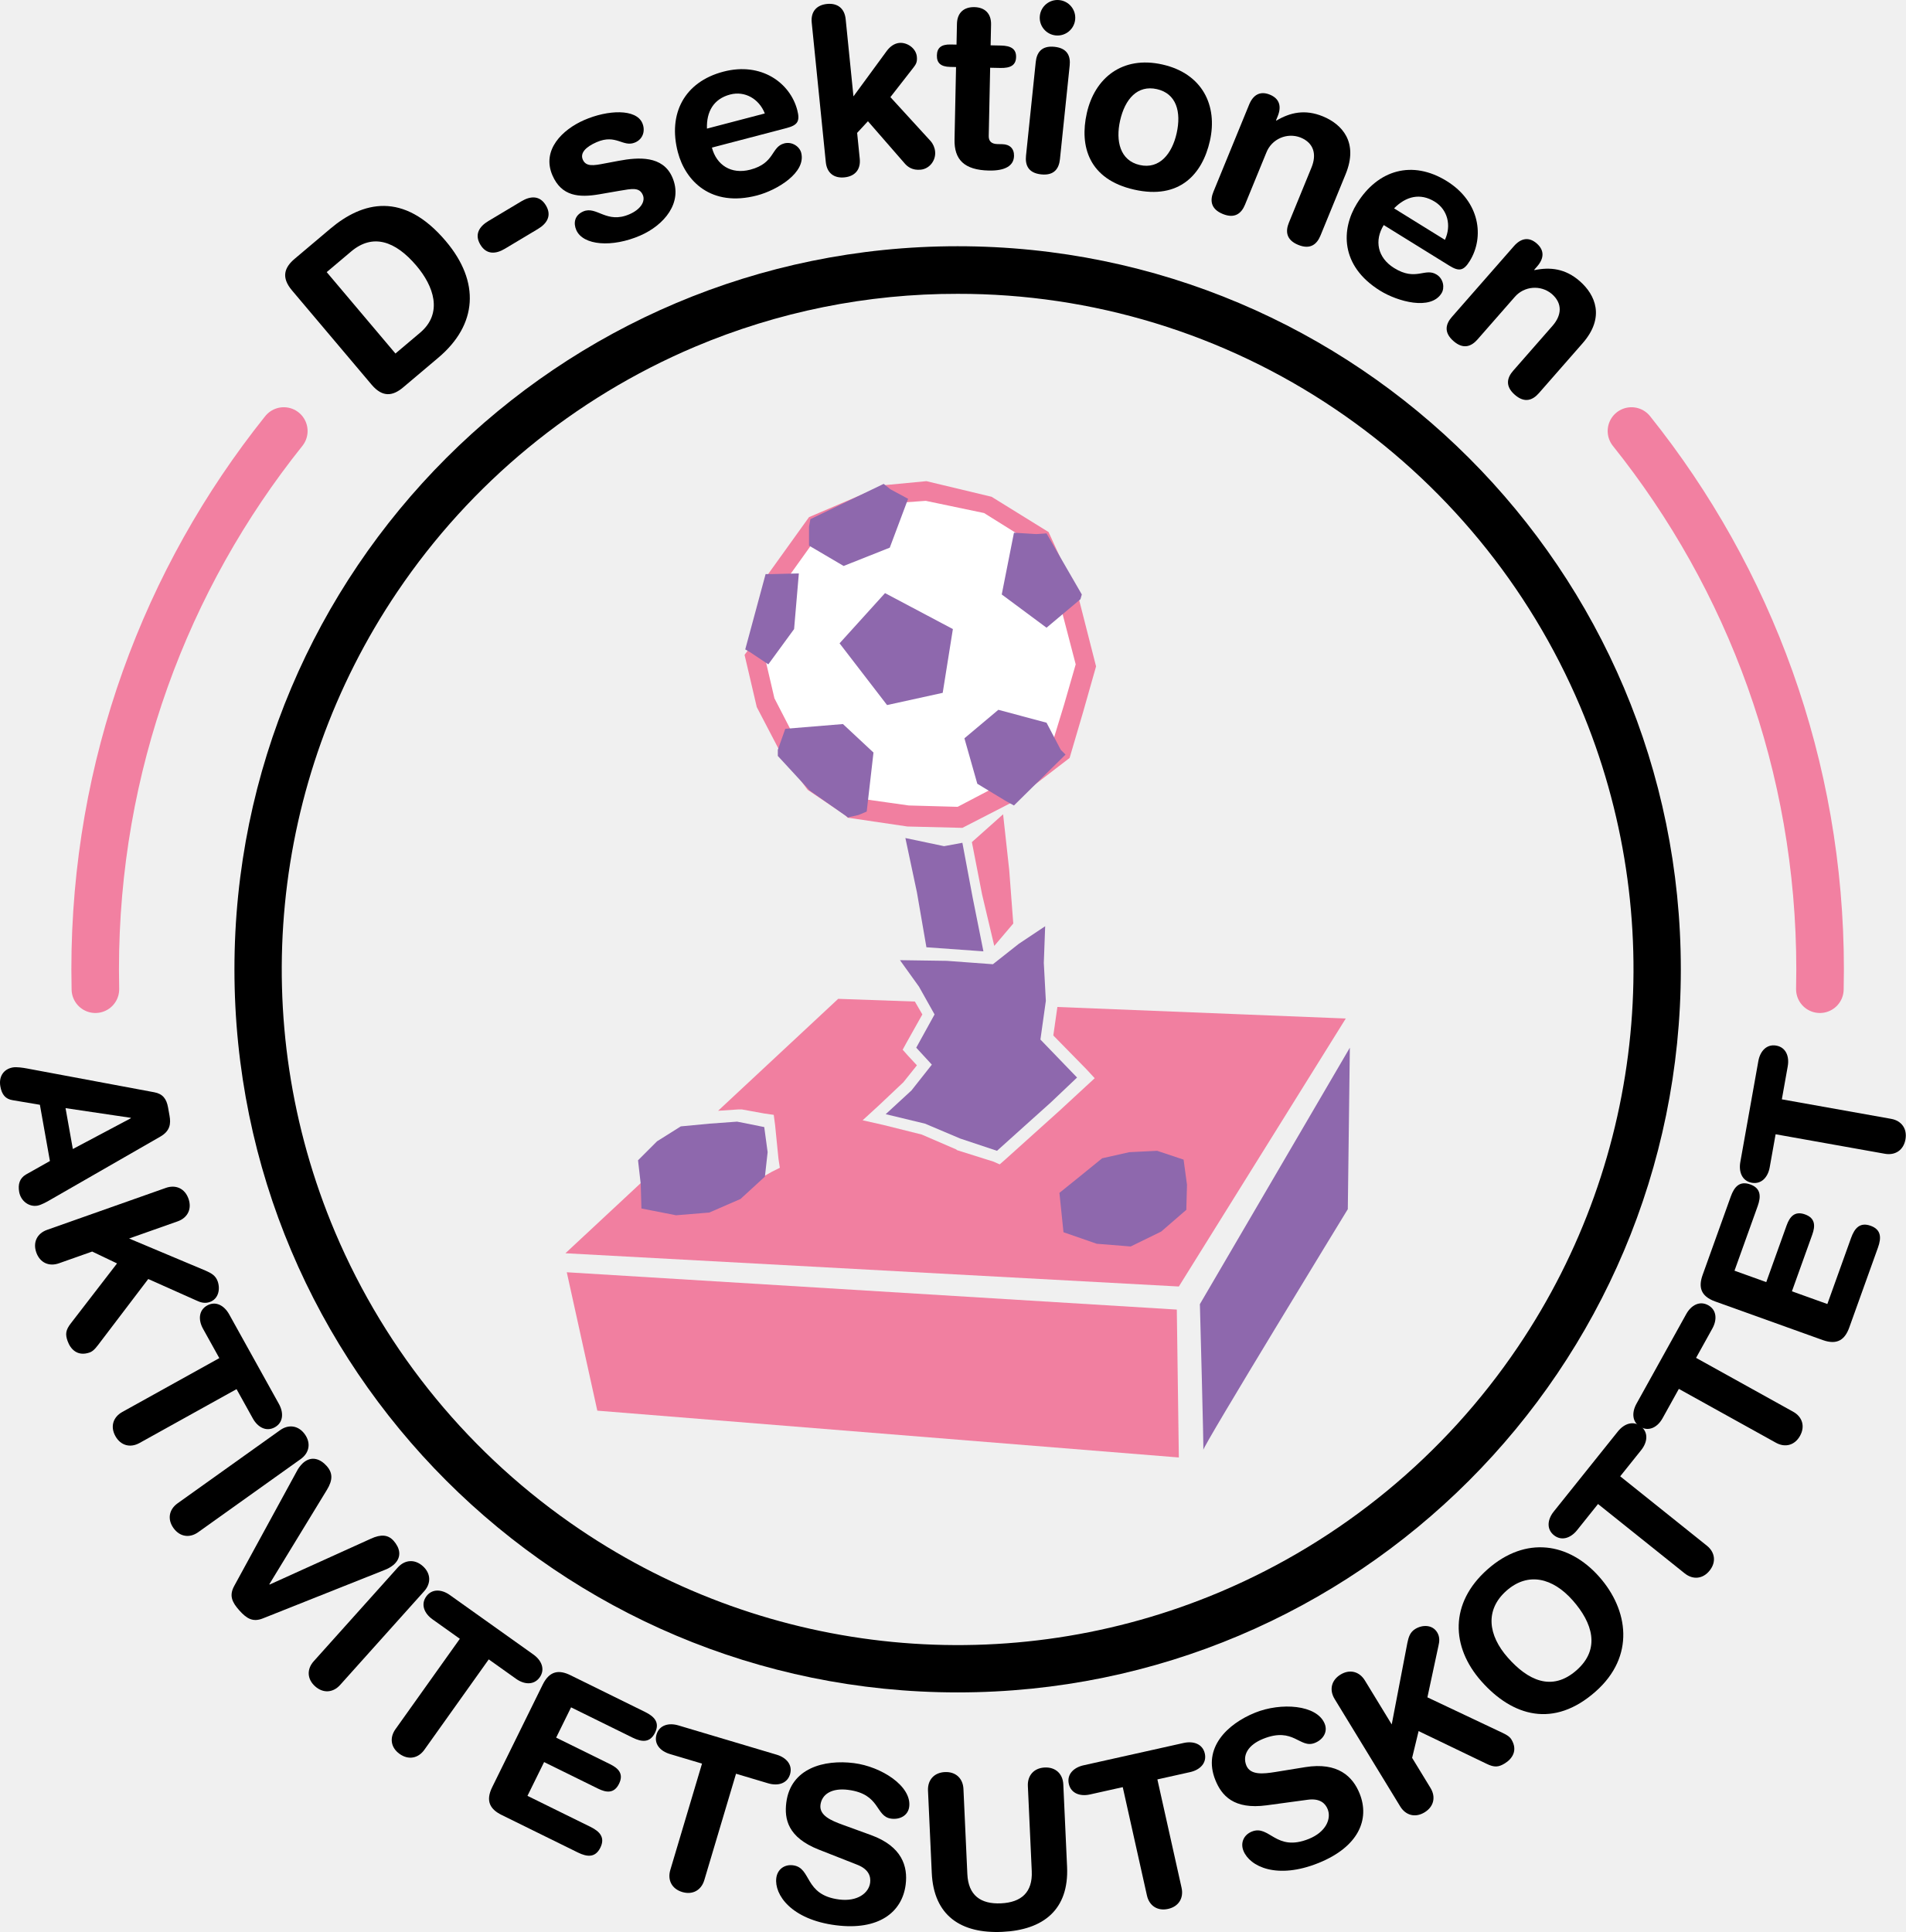
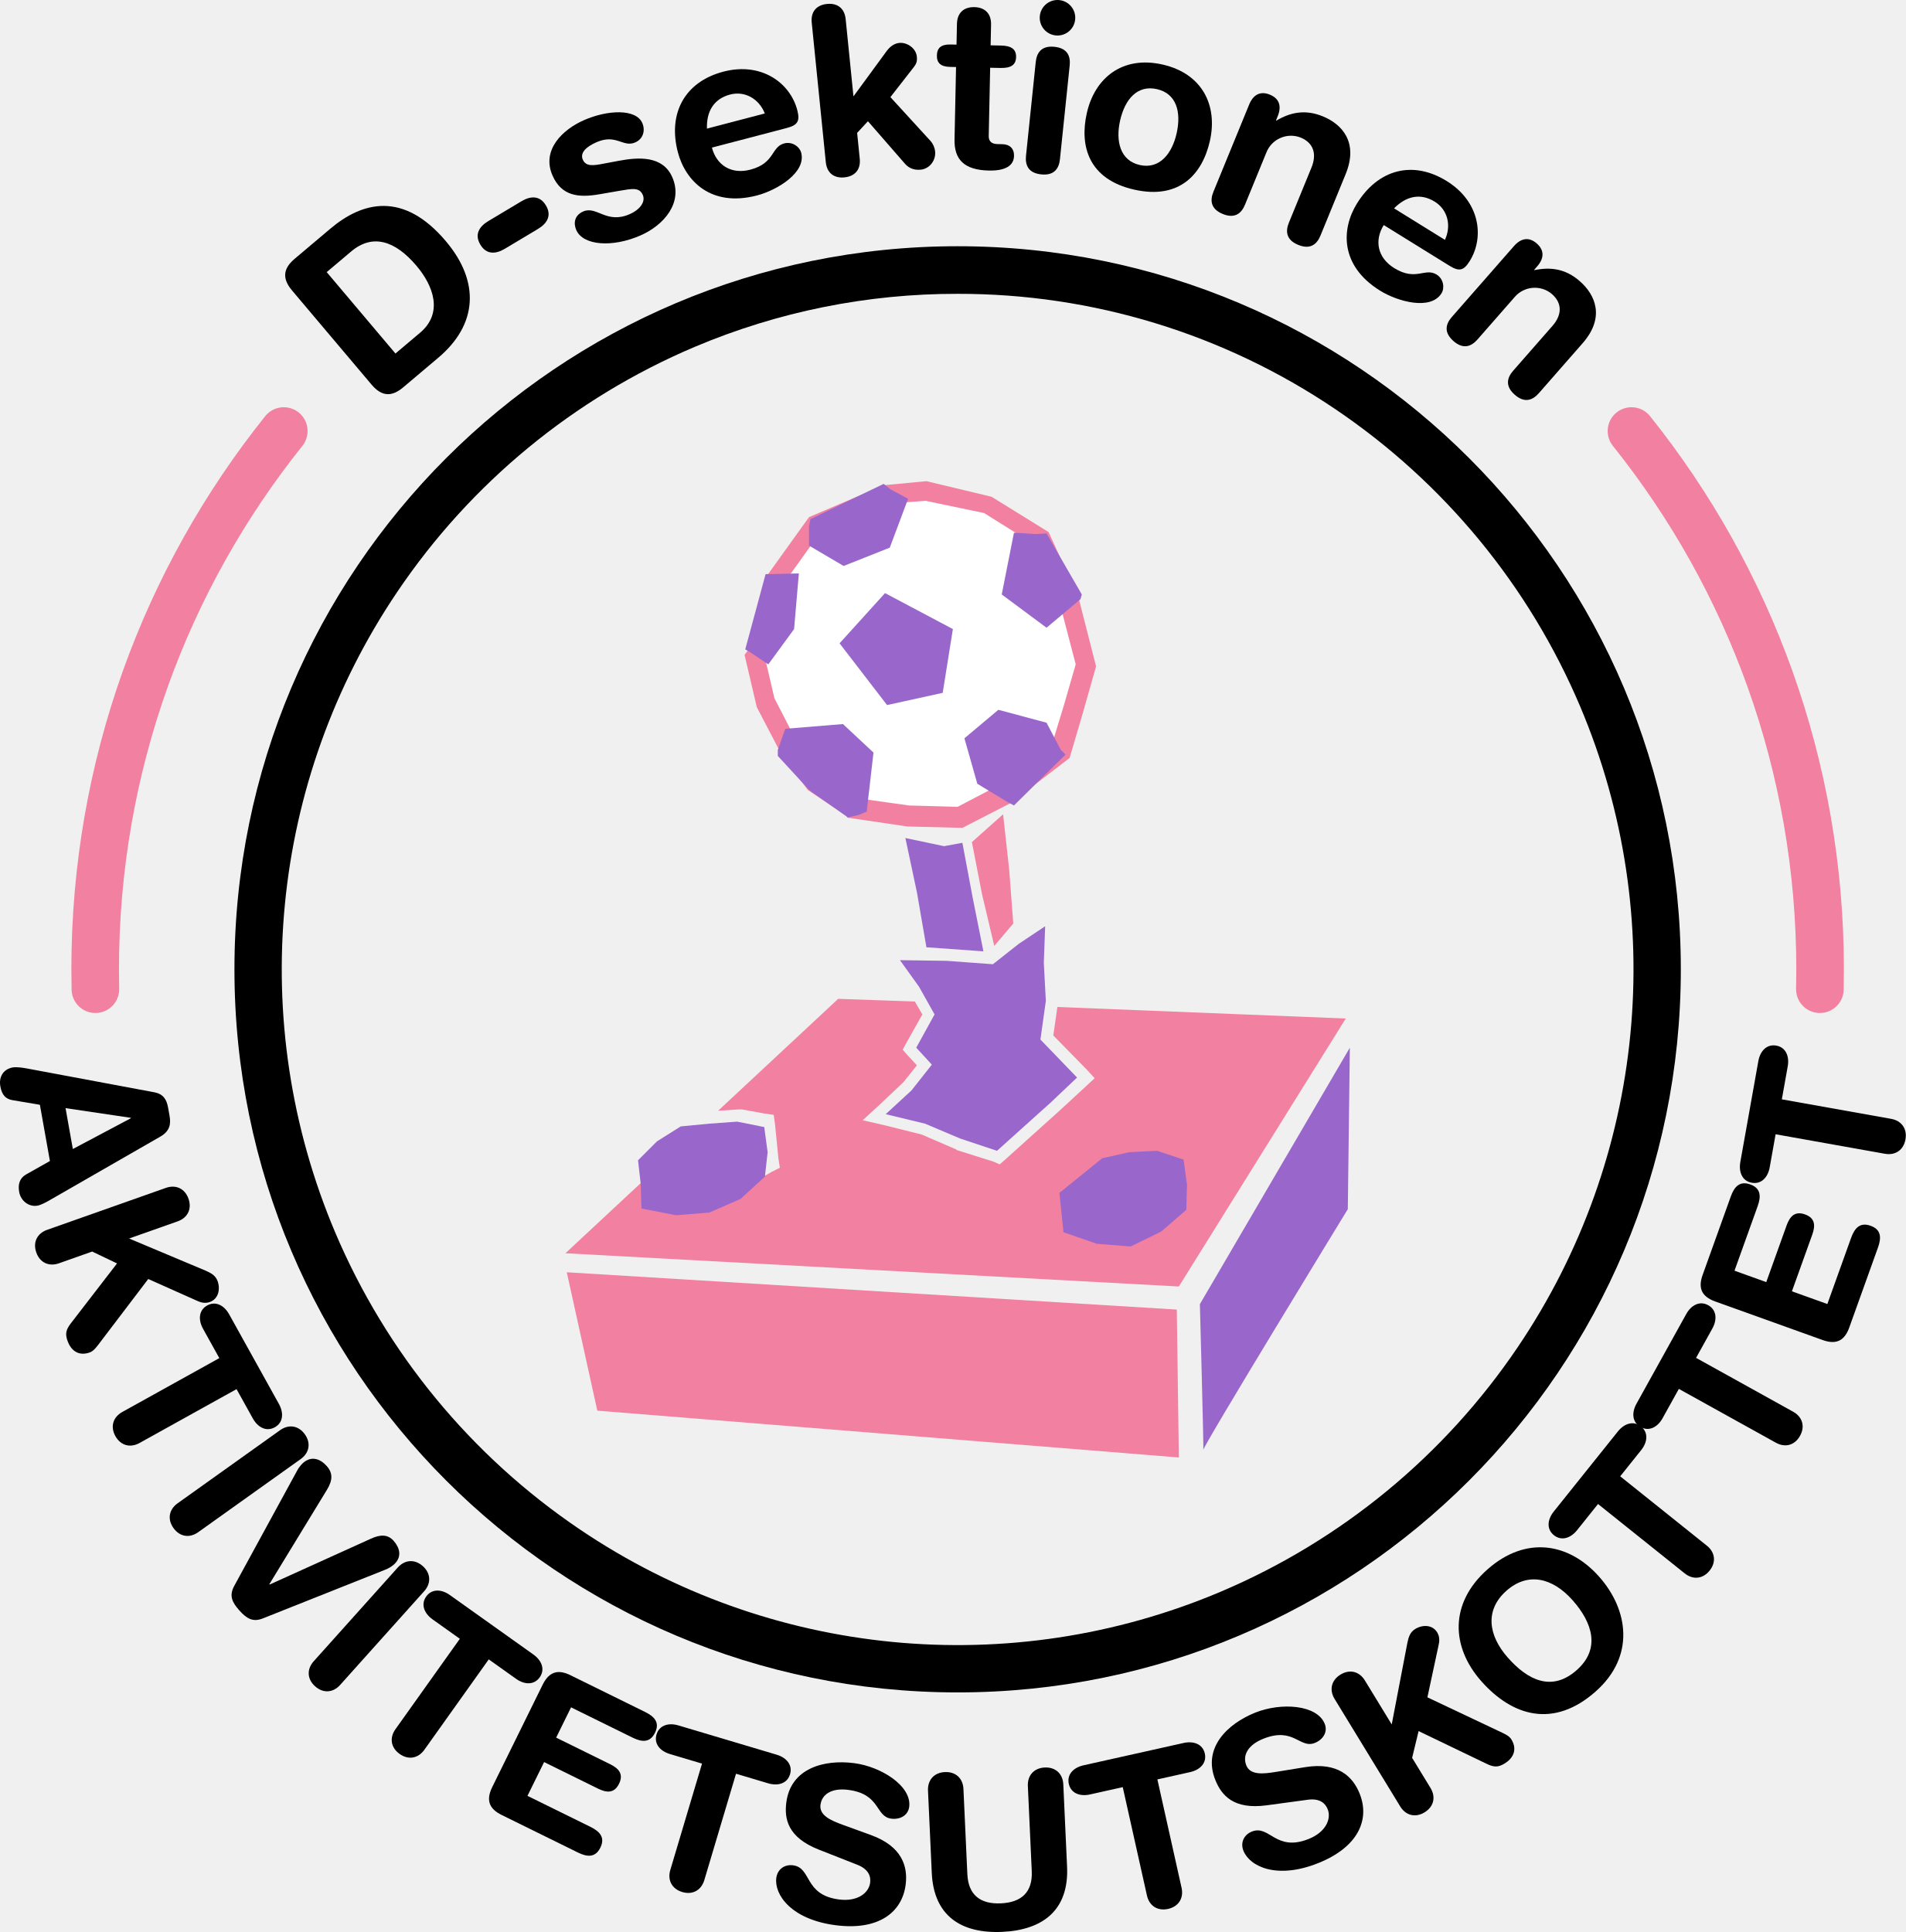
<svg xmlns="http://www.w3.org/2000/svg" viewBox="0 0 2202.091 2232.669">
  <defs>
-     <style>.cls-1{fill:#f17fa0;}.cls-2{fill:#8e68ad;}.cls-3{fill:#fff;}.cls-4{fill:none;stroke:#f280a1;stroke-linecap:round;stroke-miterlimit:10;stroke-width:55px;}</style>
+     <style>.cls-1{fill:#f280a1;}.cls-2{fill:#96c;}.cls-3{fill:#fff;}.cls-4{fill:none;stroke:#f280a1;stroke-linecap:round;stroke-miterlimit:10;stroke-width:55px;}</style>
  </defs>
  <g id="Layer_2" data-name="Layer 2">
    <g id="inner">
      <g id="light">
        <g id="box">
          <polygon class="cls-1" points="654.889 1470.253 690.172 1630.2 1362.109 1684.3 1359.756 1513.376 654.889 1470.253" />
          <polygon class="cls-1" points="1221.762 1163.687 1217.058 1196.617 1255.477 1235.82 1264.886 1246.013 1254.693 1255.421 1224.115 1283.647 1192.752 1311.873 1161.39 1340.099 1155.118 1345.588 1148.061 1342.452 1105.722 1329.123 1104.938 1328.339 1104.938 1328.339 1064.951 1311.089 1021.044 1300.112 996.738 1294.624 1015.555 1277.375 1043.781 1250.717 1059.463 1231.115 1049.27 1220.139 1042.997 1213.082 1047.702 1204.457 1065.735 1172.311 1057.11 1157.414 968.512 1154.278 829.734 1283.647 853.256 1282.079 855.608 1282.079 857.176 1282.079 883.05 1286.783 894.027 1288.352 895.595 1300.112 899.515 1339.315 901.083 1349.508 891.674 1354.212 868.153 1367.541 868.153 1367.541 868.153 1367.541 844.631 1379.302 843.063 1380.086 840.711 1380.87 815.621 1384.791 814.053 1385.575 812.485 1385.575 786.611 1384.007 785.827 1384.007 785.043 1384.007 758.385 1380.086 746.624 1378.518 745.056 1366.757 745.056 1362.837 653.321 1448.299 1362.109 1486.718 1554.987 1177.015 1221.762 1163.687" />
          <path class="cls-2" d="M1438.097,1548s4.704,172.493,3.92,168.572,167.004-278.34,167.004-278.34l2.352-186.606Z" transform="translate(-51.683 -40.896)" />
        </g>
        <g id="buttons">
          <polygon class="cls-2" points="741.135 1396.551 781.122 1404.392 819.541 1401.256 855.608 1385.575 883.834 1359.701 886.97 1331.475 883.05 1302.465 851.687 1296.192 819.541 1298.544 786.611 1301.681 759.169 1318.93 737.215 1340.883 740.351 1368.325 741.135 1396.551" />
          <polygon class="cls-2" points="1228.819 1423.993 1267.238 1437.322 1306.441 1440.459 1341.723 1423.209 1370.733 1398.12 1371.517 1369.109 1367.597 1340.099 1337.019 1329.907 1304.872 1331.475 1273.51 1338.531 1248.42 1358.917 1224.115 1378.518 1228.819 1423.993" />
        </g>
        <g id="stick">
          <polygon class="cls-1" points="1159.038 941.014 1166.094 1005.307 1170.799 1067.248 1148.845 1093.121 1134.732 1033.533 1122.971 973.161 1159.038 941.014" />
          <polygon class="cls-2" points="1023.396 1287.568 1068.871 1298.544 1109.642 1315.794 1151.981 1329.907 1183.344 1301.681 1213.922 1274.239 1244.5 1245.228 1202.161 1201.321 1208.433 1156.63 1206.081 1112.723 1207.649 1070.384 1177.071 1090.769 1147.277 1114.291 1093.961 1110.371 1039.861 1109.587 1061.815 1140.165 1079.848 1172.311 1058.678 1210.73 1076.712 1230.331 1053.19 1260.126 1023.396 1287.568" />
          <polygon class="cls-2" points="1111.994 973.945 1123.755 1036.669 1136.3 1099.394 1070.439 1094.69 1059.463 1031.181 1046.134 968.456 1090.825 977.865 1111.994 973.945" />
        </g>
        <g id="ball">
          <circle class="cls-3" cx="1067.526" cy="757.149" r="187.786" />
          <path class="cls-1" d="M1121.338,619.676l67.429,14.113,56.452,35.283,30.578,67.429,18.817,72.133-13.329,46.259-14.113,46.259-59.588,46.259-49.396,25.874-56.452-1.568L1040.58,963.093l-.784-.784-39.987-27.442-27.442-36.851-25.874-50.18-10.977-47.044.784-.784,2.352-3.92.784-4.704,18.817-77.622,41.555-58.02,77.622-32.93,43.907-3.136m.784-22.738-49.396,4.704L986.48,638.493l-47.828,66.645-19.601,83.11-7.057,9.409,14.113,60.372,28.226,54.1,30.578,41.555,43.123,29.01,3.136,3.136,68.997,10.193,63.509,1.568,56.452-29.01,67.429-51.748,15.681-53.316,14.897-52.532-20.386-79.974-34.498-75.269-65.861-40.771-75.27-18.033Z" transform="translate(-51.683 -40.896)" />
          <polygon class="cls-2" points="1022.612 685.412 970.08 743.432 1024.964 814.781 1089.257 800.668 1101.018 726.967 1022.612 685.412" />
          <polygon class="cls-2" points="1009.283 869.665 1001.442 937.878 992.034 941.798 981.841 944.151 980.273 944.935 935.582 913.572 898.731 873.585 898.731 866.529 907.356 842.223 974 836.735 1009.283 869.665" />
          <polygon class="cls-2" points="923.037 662.674 917.548 726.967 887.754 767.738 866.585 753.625 861.096 750.488 884.618 663.458 890.89 663.458 923.037 662.674" />
          <polygon class="cls-2" points="1049.27 576.428 1028.1 632.88 974.784 654.049 934.798 630.528 934.798 608.574 936.366 599.95 1021.044 559.179 1028.884 565.451 1049.27 576.428" />
          <polygon class="cls-2" points="1249.988 686.98 1248.42 692.468 1209.218 725.399 1157.47 686.98 1171.583 615.631 1197.457 617.199 1209.218 616.415 1249.988 686.98" />
          <polygon class="cls-2" points="1231.171 872.017 1171.583 930.822 1162.958 926.117 1129.244 905.732 1114.347 853.2 1153.549 820.27 1209.218 835.167 1225.683 866.529 1231.171 872.017" />
        </g>
      </g>
    </g>
    <g id="outer">
      <g id="light-2" data-name="light">
        <g id="text">
          <path d="M230.042,1303.171c9.721,1.821,14.062,7.649,15.817,17.493l1.712,9.599c1.624,9.105.858,17.623-10.904,24.291l-126.914,72.919c-3.674,2.179-10.373,5.913-14.803,6.703-9.844,1.756-19.256-5.453-21.1-15.79-1.58-8.859.477-15.829,7.826-20.188l27.689-15.604-11.589-64.973-31.421-5.314c-8.358-1.303-12.567-6.393-14.279-15.99-1.976-11.075,3.555-19.934,14.383-21.865,4.43-.79,12.006.397,16.207,1.172Zm-27.156,29.983-.088-.492-75.384-11.185,8.429,47.253Z" transform="translate(-51.683 -40.896)" />
          <path d="M243.311,1413.665c11.55-4.08,21.994.714,26.158,12.5s-.95,22.077-12.5,26.158l-56.101,19.821L289.3,1509.308c6.297,2.812,11.484,5.487,13.899,12.323,3.248,9.193.839,20.385-9.061,23.883-5.893,2.082-10.983.434-15.449-1.701l-55.714-24.859-54.849,72.143c-4.172,5.451-7.79,10.972-12.74,12.721-14.379,5.08-22.37-4.028-25.618-13.221-2.748-7.779-2.361-12.688,4.056-20.789l53.089-68.869-28.71-13.719-38.422,13.575c-11.55,4.08-21.994-.714-26.158-12.5s.95-22.077,12.5-26.158Z" transform="translate(-51.683 -40.896)" />
          <path d="M305.101,1610.368l-18.81-33.878c-5.704-10.272-5.069-21.49,4.766-26.951s19.693-.068,25.396,10.205l57.521,103.601c5.704,10.273,5.07,21.49-4.766,26.951s-19.692.068-25.396-10.205l-18.81-33.878-112.125,62.255c-10.709,5.946-21.806,2.956-27.873-7.972s-2.738-21.928,7.972-27.874Z" transform="translate(-51.683 -40.896)" />
          <path d="M375.33,1693.635c9.971-7.116,21.334-5.396,28.594,4.778s5.192,21.479-4.778,28.594l-118.432,84.517c-9.971,7.116-21.333,5.396-28.594-4.778s-5.192-21.479,4.779-28.594Z" transform="translate(-51.683 -40.896)" />
          <path d="M355.55,1911.11c-11.591,4.665-18.788.369-27.289-9.134s-11.97-17.134-6.046-28.135L394.39,1741.531a35.411,35.411,0,0,1,7.278-9.863c10.248-9.167,20.603-4.341,27.436,3.299,7.333,8.199,7.048,16.505.417,27.467l-66.639,109.248.334.372L480.19,1819.081c11.631-5.372,19.916-4.733,26.25,2.348,6.833,7.641,10.48,18.467.231,27.634a35.43,35.43,0,0,1-10.611,6.137Z" transform="translate(-51.683 -40.896)" />
          <path d="M511.3,1852.345c8.178-9.121,19.641-9.923,28.948-1.579s9.756,19.827,1.579,28.948L444.7,1988.049c-8.177,9.121-19.641,9.923-28.948,1.579s-9.756-19.828-1.579-28.948Z" transform="translate(-51.683 -40.896)" />
          <path d="M583.014,1934.73l-31.565-22.479c-9.571-6.816-13.829-17.214-7.303-26.378s17.745-8.54,27.316-1.725l96.527,68.739c9.571,6.816,13.829,17.214,7.303,26.378s-17.745,8.541-27.316,1.725l-31.565-22.477-74.395,104.469c-7.106,9.979-18.408,12.059-28.59,4.808s-11.913-18.612-4.807-28.591Z" transform="translate(-51.683 -40.896)" />
          <path d="M678.711,1987.76c8.062-16.373,19.125-17.335,32.134-10.929l86.352,42.52c10.766,5.301,17.07,12.307,11.327,23.97s-15.139,10.938-25.905,5.637l-71.1-35.011-17.229,34.989,62.352,30.703c9.645,4.749,15.945,11.195,10.312,22.634s-14.584,10.375-24.228,5.626l-62.353-30.703-19.217,39.026,72.894,35.895c10.766,5.301,17.07,12.307,11.327,23.97s-15.14,10.938-25.905,5.636l-88.145-43.403c-13.009-6.406-18.992-15.762-10.93-32.135Z" transform="translate(-51.683 -40.896)" />
          <path d="M862.837,2078.955l-37.135-11.069c-11.26-3.356-18.65-11.819-15.437-22.6s14.031-13.817,25.291-10.461l113.56,33.849c11.26,3.356,18.65,11.82,15.437,22.601s-14.031,13.817-25.291,10.461l-37.135-11.068-36.634,122.903c-3.499,11.739-13.522,17.36-25.501,13.79s-17.289-13.762-13.79-25.501Z" transform="translate(-51.683 -40.896)" />
          <path d="M1058.028,2161.531c36.133,13.149,42.759,36.418,40.117,57.252-4.088,32.242-31.444,53.218-80.551,46.991-51.587-6.542-71.382-35.26-68.93-54.605,1.258-9.921,9.331-15.953,19.252-14.695,22.073,2.799,12.281,34.318,53.451,39.538,21.081,2.674,34.216-7.505,35.726-19.41.912-7.192-1.554-15.569-15.003-20.803l-44.405-17.475c-35.759-14.11-39.877-35.297-37.456-54.394,5.032-39.684,43.625-49.91,78.1-45.538,31.746,4.025,66.932,26.631,63.913,50.44-1.29,10.169-10.725,15.021-20.645,13.763-18.849-2.391-12.012-28.487-49.959-33.3-18.849-2.39-30.367,4.97-31.939,17.371s12.805,18.256,25.325,22.867Z" transform="translate(-51.683 -40.896)" />
          <path d="M1123.953,2110.16c-.56-12.237,7.055-20.844,19.541-21.415s20.857,7.304,21.416,19.541l4.503,98.398c1.12,24.474,15.358,34.834,38.834,33.76s36.709-12.691,35.589-37.166l-4.503-98.397c-.561-12.237,7.055-20.845,19.541-21.416s20.857,7.304,21.416,19.541l4.354,95.151c2.263,49.449-27.189,73.07-74.889,75.253s-79.186-18.649-81.449-68.099Z" transform="translate(-51.683 -40.896)" />
          <path d="M1348.977,2106.164l-37.82,8.441c-11.469,2.559-22.048-1.228-24.498-12.208s5.515-18.905,16.982-21.465l115.657-25.814c11.469-2.559,22.048,1.228,24.498,12.207s-5.514,18.906-16.982,21.466l-37.82,8.44,27.938,125.174c2.668,11.956-3.343,21.751-15.543,24.474s-21.806-3.586-24.474-15.542Z" transform="translate(-51.683 -40.896)" />
          <path d="M1559.687,2083.068c37.957-6.15,55.093,10.929,62.951,30.403,12.162,30.14-1.484,61.796-47.389,80.319-48.224,19.459-79.514,4.048-86.811-14.036-3.741-9.274.362-18.479,9.636-22.221,20.634-8.326,27.464,23.966,65.949,8.435,19.707-7.951,26.206-23.245,21.716-34.374-2.713-6.723-8.952-12.832-23.245-10.839l-47.288,6.41c-38.1,5.129-52.03-11.355-59.233-29.208-14.969-37.095,13.731-64.851,45.957-77.855,29.676-11.975,71.42-9.408,80.4,12.849,3.836,9.506-2.033,18.344-11.307,22.086-17.62,7.11-24.385-19.007-59.856-4.693-17.62,7.11-24.083,19.153-19.405,30.746s20.085,9.688,33.263,7.606Z" transform="translate(-51.683 -40.896)" />
          <path d="M1593.77,2004.261c-6.381-10.456-3.851-21.666,6.819-28.178s21.796-3.637,28.178,6.819l30.995,50.788,18.069-94.204c1.45-6.743,2.994-12.371,9.183-16.147,8.322-5.079,19.77-5.037,25.24,3.926,3.256,5.335,2.695,10.655,1.531,15.466l-12.799,59.65,81.927,38.742c6.195,2.954,12.345,5.352,15.08,9.833,7.944,13.017.685,22.719-7.637,27.798-7.042,4.298-11.925,4.935-21.178.331l-78.36-37.697-7.484,30.927,21.229,34.783c6.382,10.456,3.851,21.666-6.819,28.178s-21.796,3.637-28.178-6.819Z" transform="translate(-51.683 -40.896)" />
          <path d="M1770.476,1854.463c44.21-39.067,94.179-30.846,129.108,8.681,33.605,38.028,41.794,91.845-4.289,132.568-48.332,42.71-96,28.785-132.089-12.053C1728.277,1944.132,1726.265,1893.531,1770.476,1854.463Zm102.968,116.52c27.912-24.665,18.263-54.839-4.582-80.69s-51.432-33.284-76.534-11.102-21.243,51.467,1.602,77.318S1844.594,1996.477,1873.444,1970.983Z" transform="translate(-51.683 -40.896)" />
          <path d="M1898.14,1778.965l-24.217,30.25c-7.343,9.173-17.963,12.839-26.745,5.809s-7.529-18.196-.186-27.369l74.056-92.506c7.343-9.172,17.964-12.839,26.745-5.808s7.529,18.196.186,27.368l-24.217,30.25,100.117,80.148c9.563,7.655,11.004,19.057,3.192,28.814s-19.252,10.848-28.814,3.191Z" transform="translate(-51.683 -40.896)" />
          <path d="M1991.532,1645.932l-18.8,33.885c-5.701,10.275-15.557,15.672-25.395,10.213s-10.476-16.676-4.774-26.951l57.492-103.622c5.701-10.274,15.557-15.671,25.395-10.213s10.475,16.677,4.774,26.951l-18.801,33.885,112.148,62.223c10.712,5.943,14.045,16.942,7.98,27.873s-17.16,13.923-27.872,7.979Z" transform="translate(-51.683 -40.896)" />
          <path d="M2033.498,1544.896c-17.178-6.165-19.38-17.049-14.482-30.697l32.516-90.592c4.055-11.295,10.305-18.349,22.541-13.957s12.574,13.811,8.52,25.105l-26.773,74.593,36.707,13.175,23.479-65.415c3.632-10.118,9.327-17.104,21.327-12.798s11.953,13.321,8.321,23.439l-23.479,65.415,40.942,14.695,27.449-76.474c4.054-11.295,10.304-18.349,22.54-13.956s12.574,13.81,8.521,25.105l-33.192,92.475c-4.898,13.648-13.52,20.648-30.697,14.482Z" transform="translate(-51.683 -40.896)" />
          <path d="M2103.324,1351.68l-6.809,38.147c-2.064,11.566-9.641,19.864-20.715,17.888s-15.312-12.384-13.248-23.95l20.823-116.656c2.064-11.566,9.641-19.864,20.716-17.888s15.312,12.383,13.247,23.95l-6.81,38.148,126.254,22.536c12.06,2.152,18.775,11.477,16.579,23.783s-11.724,18.73-23.783,16.578Z" transform="translate(-51.683 -40.896)" />
          <path d="M389.074,376.503c-12.716-15.06-8.883-26.424,3.082-36.527l41.26-34.839c36.928-31.181,84.348-43.657,133.471,14.519,39.716,47.036,36.51,96.39-8.67,134.539l-40.641,34.316c-11.965,10.103-23.811,11.978-36.527-3.082ZM508.61,449.435,537.08,425.396c27.025-22.819,15.309-54.273-4.026-77.171-24.736-29.294-50.856-37.63-75.612-16.727l-28.263,23.865Z" transform="translate(-51.683 -40.896)" />
          <path d="M654.126,273.521c10.426-6.238,21.262-7.058,28.332,4.758s1.225,20.977-9.202,27.215l-38.228,22.874c-10.426,6.238-21.262,7.058-28.332-4.758s-1.225-20.977,9.202-27.215Z" transform="translate(-51.683 -40.896)" />
          <path d="M726.658,179.648c27.474-11.975,59.942-13.166,67.17,3.417,3.668,8.415,1.212,18.322-8.194,22.421-14.108,6.149-21.832-10.219-44.603-.293-12.623,5.502-19.281,12.527-15.937,20.2,3.668,8.415,12.699,6.835,24.916,4.456l16.609-3.115c22.593-4.252,50.873-6.269,61.877,18.977,12.838,29.454-9.693,55.474-36.919,67.34-32.671,14.24-66.263,11.504-74.03-6.317-3.452-7.92-2.126-17.04,8.023-21.463,15.593-6.796,26.788,14.832,53.519,3.181,12.871-5.609,18.558-14.862,15.321-22.288-3.992-9.158-12.56-7.191-26.832-4.799l-23.552,4.08c-23.304,3.972-43.416,2.429-53.988-21.827C677.199,214.165,701.659,190.544,726.658,179.648Z" transform="translate(-51.683 -40.896)" />
          <path d="M874.276,211.465c5.266,20.112,22.156,31.32,44.358,25.507,28.732-7.522,23.808-26.329,39.219-30.364,9.142-2.393,17.724,3.733,19.57,10.785,6.018,22.986-28.007,43.338-50.993,49.356-53.285,13.952-82.835-16.828-91.52-50-11.627-44.404,7.481-81.225,52.668-93.056,43.882-11.49,77.095,13.028,85.302,44.372,3.42,13.06.391,17.481-12.408,20.832Zm61.123-39.448c-6.672-16.954-23.083-26.333-40.061-21.888-19.067,4.993-27.483,19.756-26.806,39.395Z" transform="translate(-51.683 -40.896)" />
          <path d="M989.601,67.053c-1.301-12.895,5.812-20.396,17.632-21.588s20.288,4.737,21.588,17.632l8.997,89.186,38.64-52.744c3.596-4.705,8.375-8.443,14.285-9.04,8.865-.894,19.321,5.92,20.324,15.86.705,6.984-1.497,9.377-4.609,13.491l-25.95,33.282,46.36,50.682a21.514,21.514,0,0,1,5.303,12.219c1.003,9.94-6.135,19.886-16.611,20.943-9.67.976-15.262-3.345-18.651-7.345l-42.355-48.643-12.481,13.47,3.008,29.818c1.301,12.894-5.812,20.396-17.632,21.588s-20.288-4.738-21.588-17.632Z" transform="translate(-51.683 -40.896)" />
          <path d="M1156.357,118.363l-6.748-.141c-11.068-.232-15.566-4.646-15.386-13.285s4.86-12.861,15.928-12.63l6.748.141.502-24.025c.271-12.957,8.241-19.542,20.118-19.294s19.566,7.161,19.294,20.118l-.502,24.025,11.877.248c11.607.243,17.743,3.882,17.546,13.33s-6.48,12.828-18.088,12.585l-11.877-.248-1.648,78.823c-.125,5.939,3.047,9.246,10.065,9.393l5.669.119c8.638.181,13.665,5.147,13.49,13.515-.237,11.338-10.085,17.343-28.98,16.948-28.614-.598-40.244-12.724-39.758-35.94Z" transform="translate(-51.683 -40.896)" />
          <path d="M1248.446,112.554c1.088-10.474,6.334-19.158,21.642-17.567s18.655,11.168,17.567,21.642l-11.247,108.228c-1.089,10.474-6.335,19.158-21.643,17.567s-18.655-11.168-17.566-21.642Zm27.251-71.546a20.52,20.52,0,1,1-22.531,18.289A20.511,20.511,0,0,1,1275.697,41.008Z" transform="translate(-51.683 -40.896)" />
          <path d="M1394.842,115.45c46.355,10.452,63.986,47.641,54.841,88.202-8.671,38.454-35.031,68.213-87.444,56.395s-63.452-50.011-54.782-88.465C1316.602,131.022,1348.487,104.998,1394.842,115.45Zm-26.19,116.152c22.915,5.167,37.292-13.18,42.577-36.621,5.642-25.021-.413-46.038-22.801-51.086s-36.876,11.336-42.518,36.357C1340.626,203.694,1345.738,226.435,1368.652,231.602Z" transform="translate(-51.683 -40.896)" />
          <path d="M1495.016,161.768c4.504-10.993,12.469-16.192,23.962-11.483s13.521,14.001,9.018,24.994l-1.944,4.747.5.205c15.77-9.295,32.902-13.365,53.64-4.869,21.986,9.007,41.468,29.827,26.319,66.804l-29.069,70.957c-3.991,9.744-11.469,16.602-25.711,10.767s-14.759-15.967-10.767-25.711l26.101-63.711c6.039-14.741,3.093-28.203-12.648-34.651a30.612,30.612,0,0,0-39.504,17.371L1490.245,277.4c-3.992,9.744-11.47,16.601-25.711,10.767s-14.759-15.967-10.767-25.711Z" transform="translate(-51.683 -40.896)" />
          <path d="M1650.532,300.966c-10.947,17.674-7.433,37.638,12.078,49.723,25.249,15.64,35.486-.887,49.028,7.502,8.034,4.976,9.508,15.417,5.668,21.614-12.512,20.2-50.706,9.563-70.905-2.949-46.825-29.005-44.879-71.629-26.822-100.781,24.171-39.022,64.022-50.544,103.732-25.947,38.562,23.887,43.679,64.851,26.616,92.395-7.108,11.477-12.4,12.328-23.647,5.361Zm70.705,17.117c7.69-16.516,3.181-34.873-11.74-44.115-16.756-10.379-33.254-6.306-47.022,7.716Z" transform="translate(-51.683 -40.896)" />
          <path d="M1800.946,325.344c7.828-8.937,17.05-11.268,26.393-3.083s8.244,17.632.416,26.568l-3.381,3.859.406.356c17.935-3.672,35.46-1.96,52.316,12.807,17.872,15.657,29.541,41.673,3.209,71.731L1829.777,495.26c-6.939,7.921-16.237,11.98-27.814,1.838s-8.777-19.893-1.838-27.814l45.368-51.789c10.497-11.982,12.08-25.672-.715-36.881a30.613,30.613,0,0,0-43.004,3.607l-42.878,48.946c-6.939,7.921-16.237,11.98-27.814,1.838s-8.776-19.893-1.838-27.814Z" transform="translate(-51.683 -40.896)" />
        </g>
        <g id="circle">
          <path d="M1158.189,380.45a776.715,776.715,0,0,1,436.412,133.285,783.056,783.056,0,0,1,282.883,343.498,779.518,779.518,0,0,1-71.963,740.247,783.056,783.056,0,0,1-343.498,282.883,779.518,779.518,0,0,1-740.247-71.963A783.059,783.059,0,0,1,438.893,1464.902a779.517,779.517,0,0,1,71.963-740.247A783.059,783.059,0,0,1,854.354,441.772,775.68,775.68,0,0,1,1158.189,380.45m0-55c-461.499,0-835.618,374.118-835.618,835.617s374.119,835.618,835.618,835.618,835.617-374.119,835.617-835.618S1619.688,325.45,1158.189,325.45Z" transform="translate(-51.683 -40.896)" />
        </g>
        <g id="arcs">
          <path id="arc_base" data-name="arc base" class="cls-4" d="M161.906,1184.04q-.259-11.455-.26-22.973c0-235.31,81.557-451.572,217.946-622.059" transform="translate(-51.683 -40.896)" />
          <path id="arc_base-2" data-name="arc base" class="cls-4" d="M1936.785,539.009c136.389,170.488,217.946,386.749,217.946,622.059q0,11.514-.26,22.967" transform="translate(-51.683 -40.896)" />
        </g>
      </g>
    </g>
  </g>
</svg>
